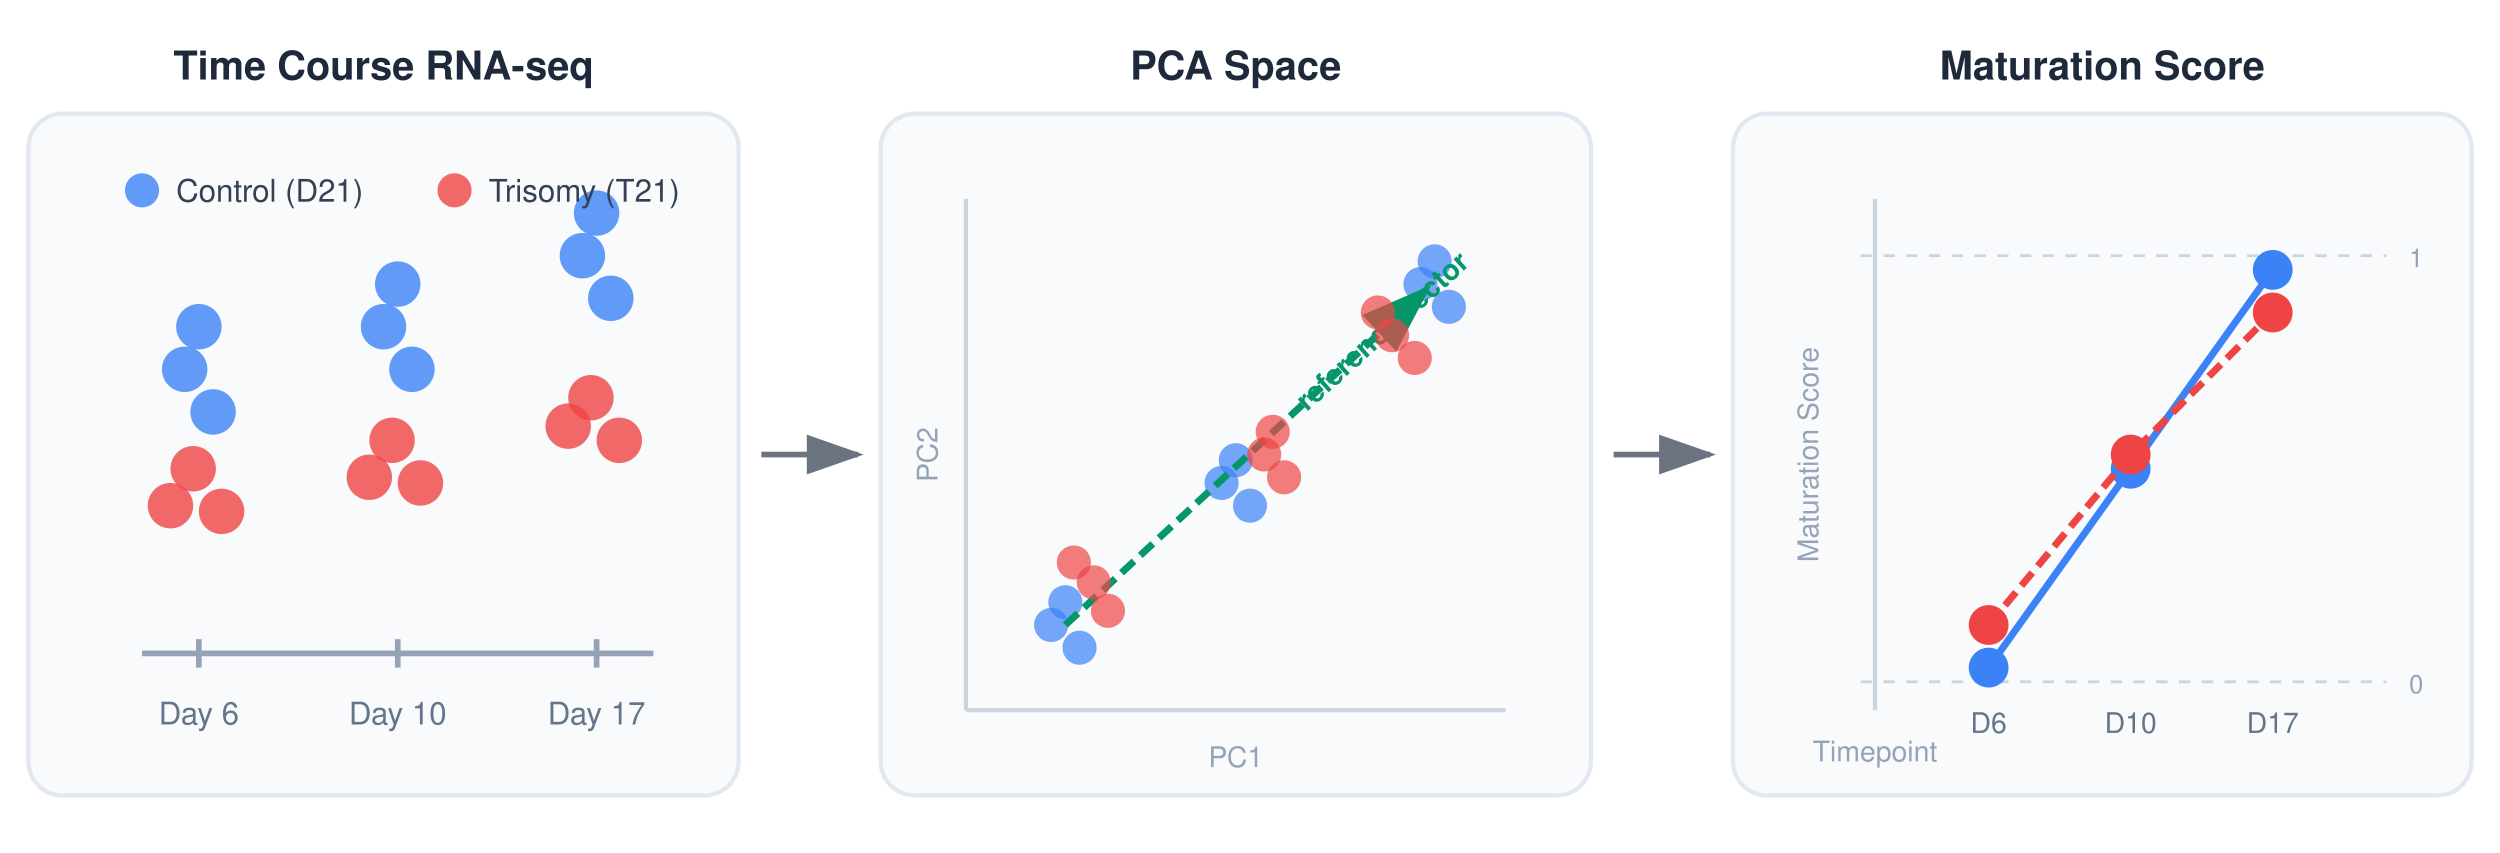
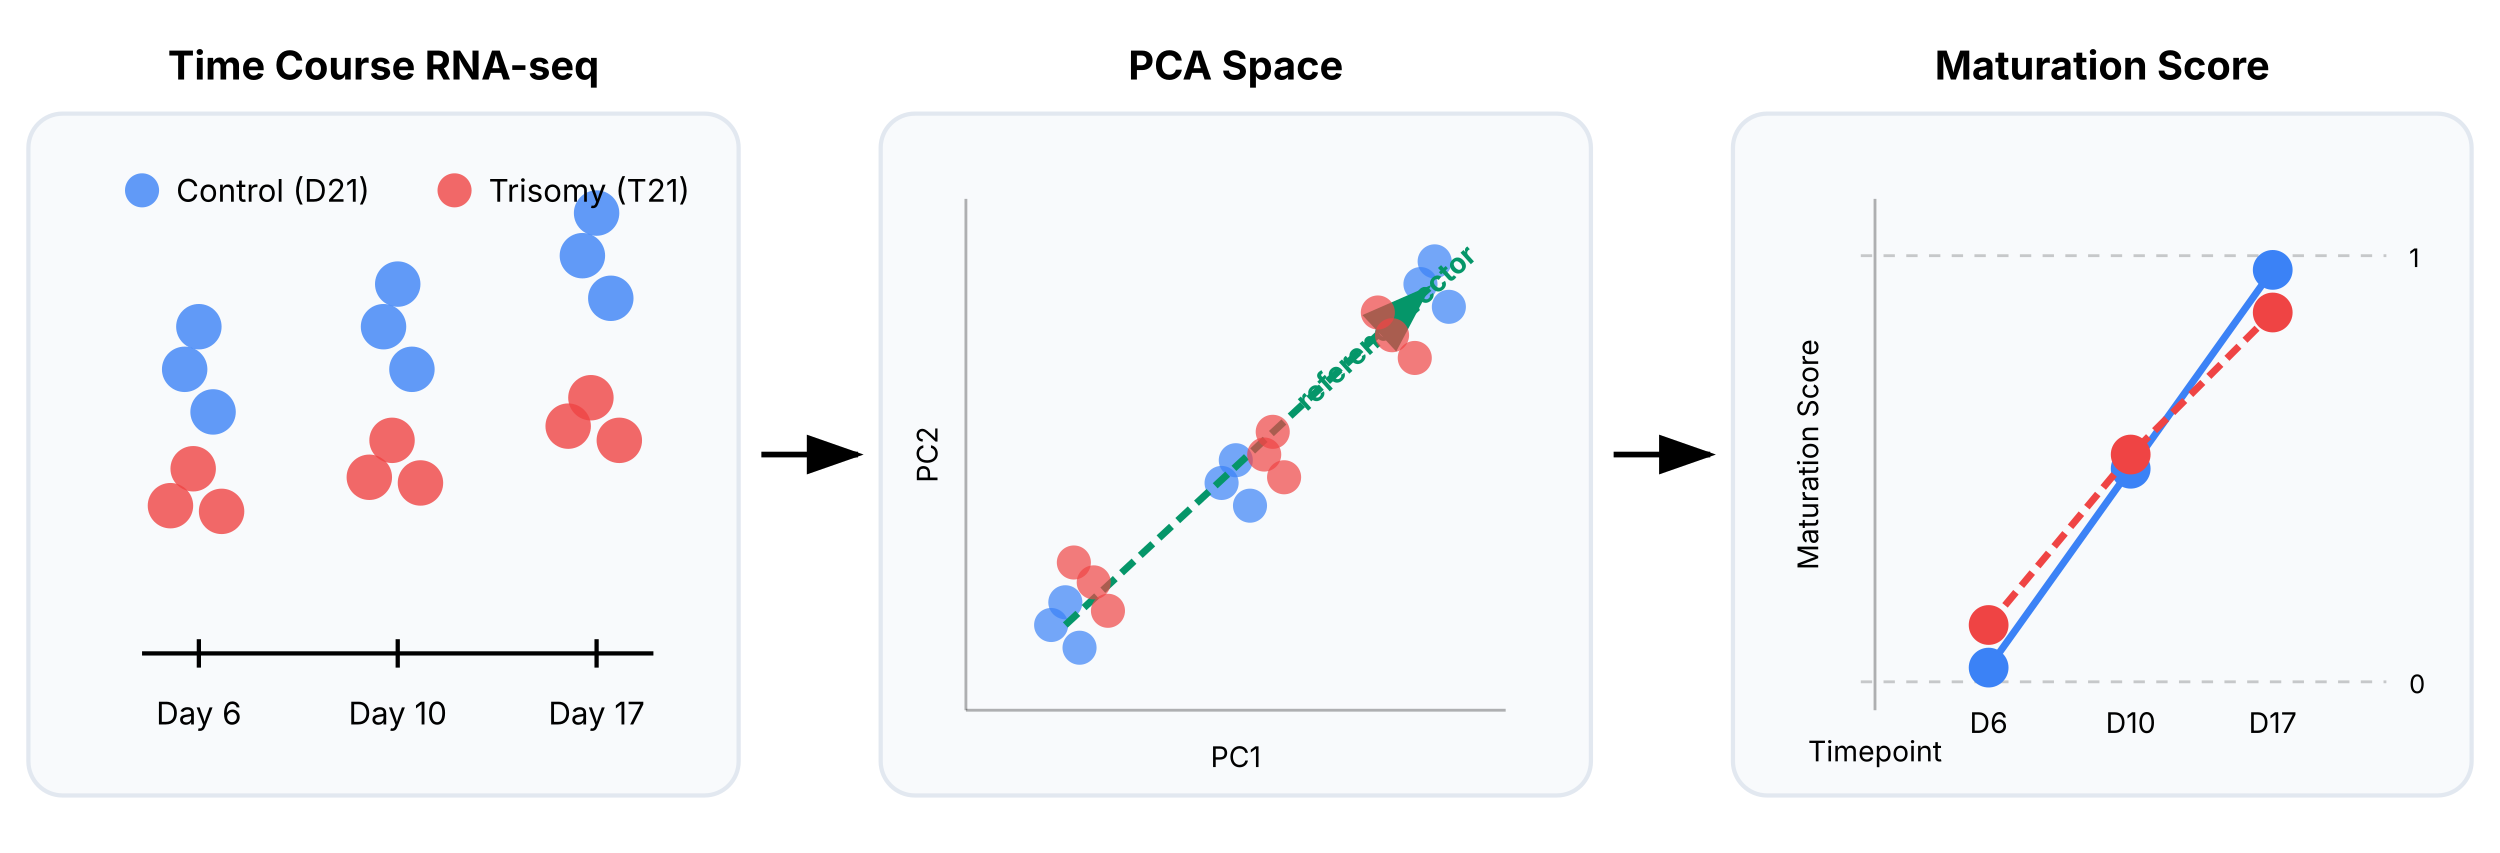
- <svg xmlns="http://www.w3.org/2000/svg" viewBox="0 0 880 300" font-family="Helvetica, Arial, sans-serif">
+ <svg xmlns="http://www.w3.org/2000/svg" viewBox="0 0 880 300" font-family="Inter, Helvetica, Arial, sans-serif">
  <defs>
    <marker id="arrowRight" markerWidth="10" markerHeight="7" refX="9" refY="3.5" orient="auto">
-       <polygon points="0 0, 10 3.5, 0 7" fill="#6B7280" />
+       <polygon points="0 0, 10 3.5, 0 7" fill="#000" />
    </marker>
    <marker id="arrowVec" markerWidth="10" markerHeight="7" refX="9" refY="3.5" orient="auto">
      <polygon points="0 0, 10 3.5, 0 7" fill="#059669" />
    </marker>
  </defs>
  <rect x="10" y="40" width="250" height="240" rx="12" fill="#F8FAFC" stroke="#E2E8F0" stroke-width="1.5" />
  <rect x="310" y="40" width="250" height="240" rx="12" fill="#F8FAFC" stroke="#E2E8F0" stroke-width="1.5" />
  <rect x="610" y="40" width="260" height="240" rx="12" fill="#F8FAFC" stroke="#E2E8F0" stroke-width="1.5" />
-   <text x="135" y="28" text-anchor="middle" font-size="14" font-weight="bold" fill="#1E293B">
+   <text x="135" y="28" text-anchor="middle" font-size="14" font-weight="bold" fill="#000">
    Time Course RNA-seq
  </text>
-   <text x="435" y="28" text-anchor="middle" font-size="14" font-weight="bold" fill="#1E293B">
+   <text x="435" y="28" text-anchor="middle" font-size="14" font-weight="bold" fill="#000">
    PCA Space
  </text>
-   <text x="740" y="28" text-anchor="middle" font-size="14" font-weight="bold" fill="#1E293B">
+   <text x="740" y="28" text-anchor="middle" font-size="14" font-weight="bold" fill="#000">
    Maturation Score
  </text>
-   <line x1="50" y1="230" x2="230" y2="230" stroke="#94A3B8" stroke-width="2" />
-   <text x="70" y="255" text-anchor="middle" font-size="11" fill="#64748B">Day 6</text>
-   <text x="140" y="255" text-anchor="middle" font-size="11" fill="#64748B">Day 10</text>
-   <text x="210" y="255" text-anchor="middle" font-size="11" fill="#64748B">Day 17</text>
-   <line x1="70" y1="225" x2="70" y2="235" stroke="#94A3B8" stroke-width="2" />
-   <line x1="140" y1="225" x2="140" y2="235" stroke="#94A3B8" stroke-width="2" />
-   <line x1="210" y1="225" x2="210" y2="235" stroke="#94A3B8" stroke-width="2" />
+   <line x1="50" y1="230" x2="230" y2="230" stroke="#000" stroke-width="1.5" />
+   <text x="70" y="255" text-anchor="middle" font-size="11" fill="#000">Day 6</text>
+   <text x="140" y="255" text-anchor="middle" font-size="11" fill="#000">Day 10</text>
+   <text x="210" y="255" text-anchor="middle" font-size="11" fill="#000">Day 17</text>
+   <line x1="70" y1="225" x2="70" y2="235" stroke="#000" stroke-width="1.5" />
+   <line x1="140" y1="225" x2="140" y2="235" stroke="#000" stroke-width="1.5" />
+   <line x1="210" y1="225" x2="210" y2="235" stroke="#000" stroke-width="1.5" />
  <circle cx="65" cy="130" r="8" fill="#3B82F6" opacity="0.8" />
  <circle cx="75" cy="145" r="8" fill="#3B82F6" opacity="0.8" />
  <circle cx="70" cy="115" r="8" fill="#3B82F6" opacity="0.8" />
  <circle cx="135" cy="115" r="8" fill="#3B82F6" opacity="0.8" />
  <circle cx="145" cy="130" r="8" fill="#3B82F6" opacity="0.8" />
  <circle cx="140" cy="100" r="8" fill="#3B82F6" opacity="0.8" />
  <circle cx="205" cy="90" r="8" fill="#3B82F6" opacity="0.8" />
  <circle cx="215" cy="105" r="8" fill="#3B82F6" opacity="0.8" />
  <circle cx="210" cy="75" r="8" fill="#3B82F6" opacity="0.8" />
  <circle cx="68" cy="165" r="8" fill="#EF4444" opacity="0.8" />
  <circle cx="78" cy="180" r="8" fill="#EF4444" opacity="0.8" />
  <circle cx="60" cy="178" r="8" fill="#EF4444" opacity="0.8" />
  <circle cx="138" cy="155" r="8" fill="#EF4444" opacity="0.8" />
  <circle cx="148" cy="170" r="8" fill="#EF4444" opacity="0.8" />
  <circle cx="130" cy="168" r="8" fill="#EF4444" opacity="0.8" />
  <circle cx="208" cy="140" r="8" fill="#EF4444" opacity="0.8" />
  <circle cx="218" cy="155" r="8" fill="#EF4444" opacity="0.8" />
  <circle cx="200" cy="150" r="8" fill="#EF4444" opacity="0.8" />
  <circle cx="50" cy="67" r="6" fill="#3B82F6" opacity="0.8" />
-   <text x="62" y="71" font-size="11" fill="#334155">
+   <text x="62" y="71" font-size="11" fill="#000">
    Control (D21)
  </text>
  <circle cx="160" cy="67" r="6" fill="#EF4444" opacity="0.8" />
-   <text x="172" y="71" font-size="11" fill="#334155">
+   <text x="172" y="71" font-size="11" fill="#000">
    Trisomy (T21)
  </text>
-   <line x1="268" y1="160" x2="302" y2="160" stroke="#6B7280" stroke-width="2" marker-end="url(#arrowRight)" />
-   <line x1="568" y1="160" x2="602" y2="160" stroke="#6B7280" stroke-width="2" marker-end="url(#arrowRight)" />
-   <line x1="340" y1="250" x2="530" y2="250" stroke="#CBD5E1" stroke-width="1.5" />
-   <line x1="340" y1="250" x2="340" y2="70" stroke="#CBD5E1" stroke-width="1.5" />
-   <text x="435" y="270" text-anchor="middle" font-size="10" fill="#94A3B8">PC1</text>
-   <text x="330" y="160" text-anchor="middle" font-size="10" fill="#94A3B8" transform="rotate(-90, 330, 160)">PC2</text>
+   <line x1="268" y1="160" x2="302" y2="160" stroke="#000" stroke-width="2" marker-end="url(#arrowRight)" />
+   <line x1="568" y1="160" x2="602" y2="160" stroke="#000" stroke-width="2" marker-end="url(#arrowRight)" />
+   <line x1="340" y1="250" x2="530" y2="250" stroke="#000" stroke-width="1" opacity="0.3" />
+   <line x1="340" y1="250" x2="340" y2="70" stroke="#000" stroke-width="1" opacity="0.3" />
+   <text x="435" y="270" text-anchor="middle" font-size="10" fill="#000">PC1</text>
+   <text x="330" y="160" text-anchor="middle" font-size="10" fill="#000" transform="rotate(-90, 330, 160)">PC2</text>
  <circle cx="370" cy="220" r="6" fill="#3B82F6" opacity="0.7" />
  <circle cx="380" cy="228" r="6" fill="#3B82F6" opacity="0.7" />
  <circle cx="375" cy="212" r="6" fill="#3B82F6" opacity="0.7" />
  <circle cx="430" cy="170" r="6" fill="#3B82F6" opacity="0.7" />
  <circle cx="440" cy="178" r="6" fill="#3B82F6" opacity="0.7" />
  <circle cx="435" cy="162" r="6" fill="#3B82F6" opacity="0.7" />
  <circle cx="500" cy="100" r="6" fill="#3B82F6" opacity="0.7" />
  <circle cx="510" cy="108" r="6" fill="#3B82F6" opacity="0.7" />
  <circle cx="505" cy="92" r="6" fill="#3B82F6" opacity="0.7" />
  <line x1="375" y1="220" x2="502" y2="102" stroke="#059669" stroke-width="2.5" stroke-dasharray="6,3" marker-end="url(#arrowVec)" />
  <text x="460" y="145" font-size="10" fill="#059669" font-weight="bold" transform="rotate(-42, 460, 145)">
    reference vector
  </text>
  <circle cx="385" cy="205" r="6" fill="#EF4444" opacity="0.7" />
  <circle cx="390" cy="215" r="6" fill="#EF4444" opacity="0.7" />
  <circle cx="378" cy="198" r="6" fill="#EF4444" opacity="0.7" />
  <circle cx="445" cy="160" r="6" fill="#EF4444" opacity="0.7" />
  <circle cx="452" cy="168" r="6" fill="#EF4444" opacity="0.7" />
  <circle cx="448" cy="152" r="6" fill="#EF4444" opacity="0.7" />
  <circle cx="490" cy="118" r="6" fill="#EF4444" opacity="0.7" />
  <circle cx="498" cy="126" r="6" fill="#EF4444" opacity="0.7" />
  <circle cx="485" cy="110" r="6" fill="#EF4444" opacity="0.7" />
-   <line x1="660" y1="250" x2="660" y2="70" stroke="#CBD5E1" stroke-width="1.5" />
-   <text x="660" y="268" text-anchor="middle" font-size="10" fill="#94A3B8">Timepoint</text>
-   <text x="640" y="160" text-anchor="middle" font-size="10" fill="#94A3B8" transform="rotate(-90, 640, 160)">
+   <line x1="660" y1="250" x2="660" y2="70" stroke="#000" stroke-width="1" opacity="0.3" />
+   <text x="660" y="268" text-anchor="middle" font-size="10" fill="#000">Timepoint</text>
+   <text x="640" y="160" text-anchor="middle" font-size="10" fill="#000" transform="rotate(-90, 640, 160)">
    Maturation Score
  </text>
-   <line x1="655" y1="240" x2="840" y2="240" stroke="#CBD5E1" stroke-width="1" stroke-dasharray="4,4" />
-   <text x="848" y="244" font-size="9" fill="#94A3B8">0</text>
-   <line x1="655" y1="90" x2="840" y2="90" stroke="#CBD5E1" stroke-width="1" stroke-dasharray="4,4" />
-   <text x="848" y="94" font-size="9" fill="#94A3B8">1</text>
+   <line x1="655" y1="240" x2="840" y2="240" stroke="#000" stroke-width="1" opacity="0.2" stroke-dasharray="4,4" />
+   <text x="848" y="244" font-size="9" fill="#000">0</text>
+   <line x1="655" y1="90" x2="840" y2="90" stroke="#000" stroke-width="1" opacity="0.2" stroke-dasharray="4,4" />
+   <text x="848" y="94" font-size="9" fill="#000">1</text>
  <polyline points="700,235 750,165 800,95" fill="none" stroke="#3B82F6" stroke-width="2.5" />
  <circle cx="700" cy="235" r="7" fill="#3B82F6" />
  <circle cx="750" cy="165" r="7" fill="#3B82F6" />
  <circle cx="800" cy="95" r="7" fill="#3B82F6" />
  <polyline points="700,220 750,160 800,110" fill="none" stroke="#EF4444" stroke-width="2.5" stroke-dasharray="6,3" />
  <circle cx="700" cy="220" r="7" fill="#EF4444" />
  <circle cx="750" cy="160" r="7" fill="#EF4444" />
  <circle cx="800" cy="110" r="7" fill="#EF4444" />
-   <text x="700" y="258" text-anchor="middle" font-size="10" fill="#64748B">D6</text>
-   <text x="750" y="258" text-anchor="middle" font-size="10" fill="#64748B">D10</text>
-   <text x="800" y="258" text-anchor="middle" font-size="10" fill="#64748B">D17</text>
+   <text x="700" y="258" text-anchor="middle" font-size="10" fill="#000">D6</text>
+   <text x="750" y="258" text-anchor="middle" font-size="10" fill="#000">D10</text>
+   <text x="800" y="258" text-anchor="middle" font-size="10" fill="#000">D17</text>
</svg>
